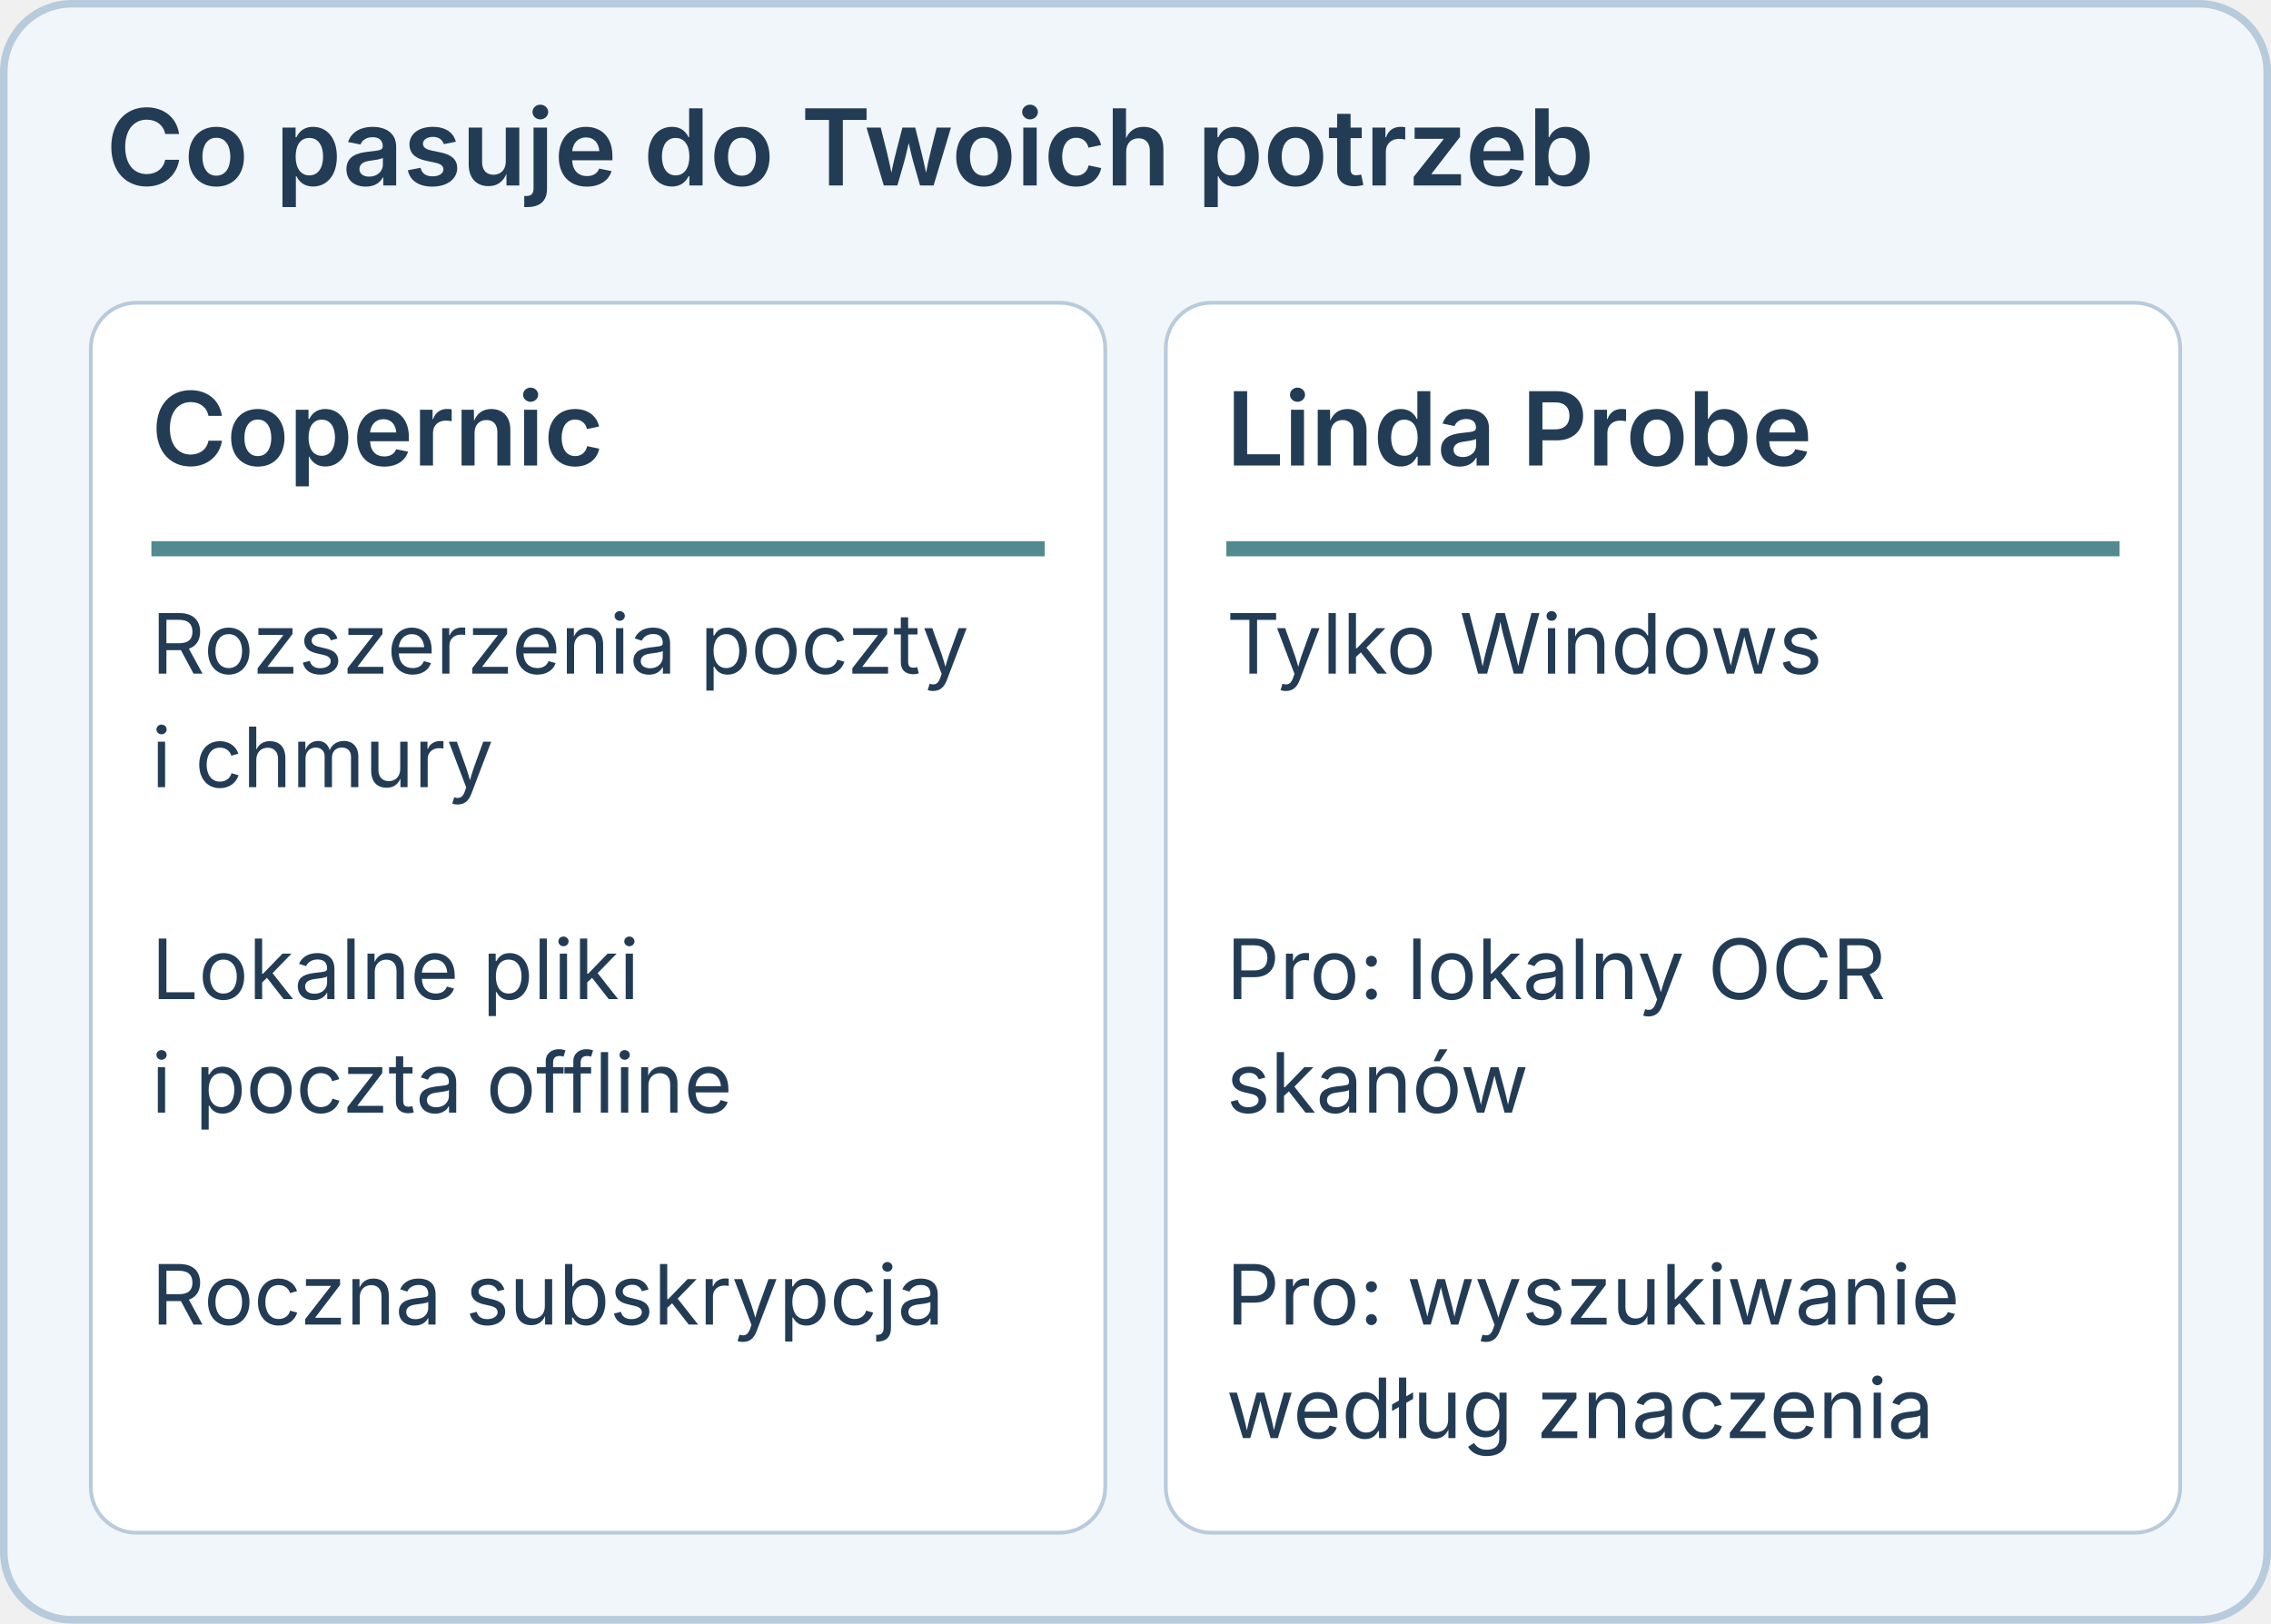
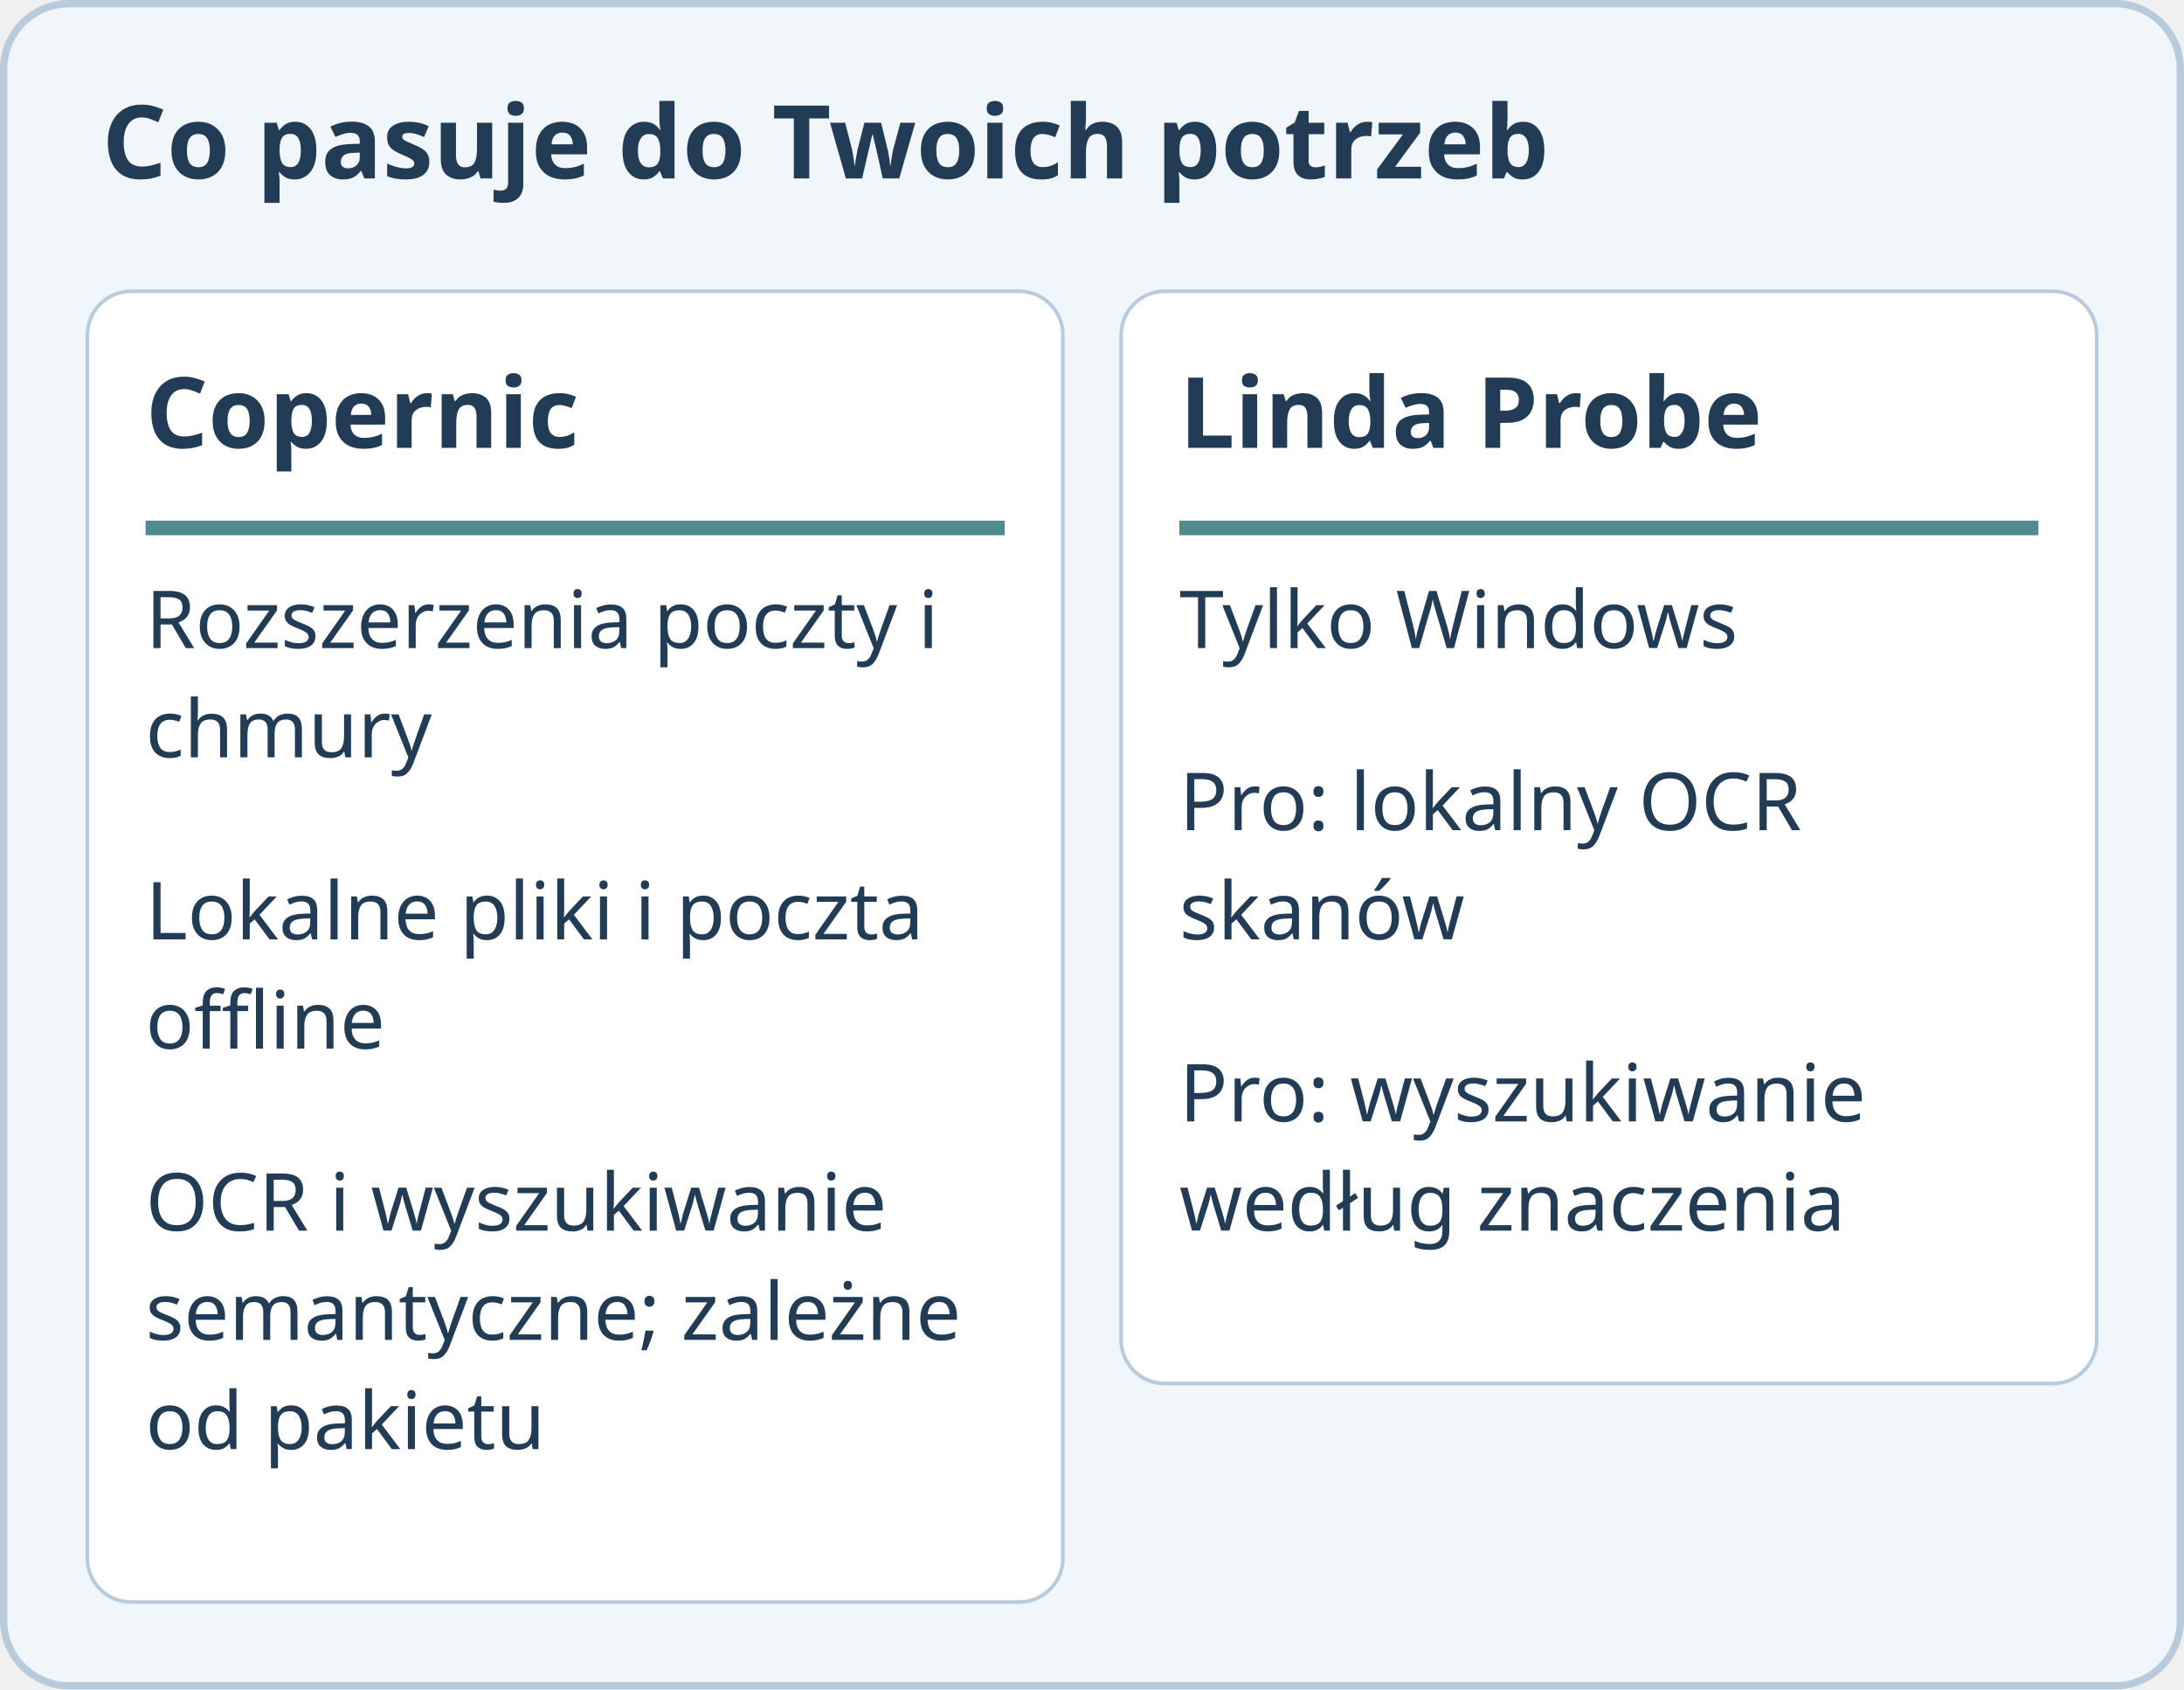
- <svg xmlns="http://www.w3.org/2000/svg" xml:lang="pl" width="600" height="429" viewBox="0 0 600 429" role="img" aria-labelledby="title">
-   <rect x="1" y="1" width="598" height="427" rx="18" fill="#f1f6fa" stroke="#b8cbdc" stroke-width="2" />
-   <g font-family="system-ui, -apple-system, Segoe UI, sans-serif">
+ <svg xmlns="http://www.w3.org/2000/svg" xml:lang="pl" width="600" height="464" viewBox="0 0 600 464" role="img" aria-labelledby="title">
+   <rect x="1" y="1" width="598" height="462" rx="18" fill="#f1f6fa" stroke="#b8cbdc" stroke-width="2" />
+   <g font-family="Segoe UI, sans-serif">
    <text x="28" y="49" font-size="28" font-weight="600" fill="#233c56">
      <tspan x="28" dy="0">Co pasuje do Twoich potrzeb</tspan>
    </text>
-     <rect x="24" y="80" width="268" height="325" rx="12" fill="#fff" stroke="#b8cbdc" />
+     <rect x="24" y="80" width="268" height="360" rx="12" fill="#fff" stroke="#b8cbdc" />
    <text x="40" y="123" font-size="27" font-weight="600" fill="#233c56">
      <tspan x="40" dy="0">Copernic</tspan>
    </text>
    <path d="M40 145 H276" stroke="#518b8f" stroke-width="4" />
    <text x="40" y="178" font-size="22" fill="#233c56">
-       <tspan x="40" dy="0">Rozszerzenia poczty</tspan>
-       <tspan x="40" dy="30">i chmury</tspan>
+       <tspan x="40" dy="0">Rozszerzenia poczty i</tspan>
+       <tspan x="40" dy="30">chmury</tspan>
    </text>
-     <text x="40" y="264" font-size="22" fill="#233c56">
-       <tspan x="40" dy="0">Lokalne pliki</tspan>
-       <tspan x="40" dy="30">i poczta offline</tspan>
+     <text x="40" y="258" font-size="22" fill="#233c56">
+       <tspan x="40" dy="0">Lokalne pliki i poczta</tspan>
+       <tspan x="40" dy="30">offline</tspan>
    </text>
-     <text x="40" y="350" font-size="22" fill="#233c56">
-       <tspan x="40" dy="0">Roczna subskrypcja</tspan>
+     <text x="40" y="338" font-size="22" fill="#233c56">
+       <tspan x="40" dy="0">OCR i wyszukiwanie</tspan>
+       <tspan x="40" dy="30">semantyczne; zależne</tspan>
+       <tspan x="40" dy="30">od pakietu</tspan>
    </text>
-     <rect x="308" y="80" width="268" height="325" rx="12" fill="#fff" stroke="#b8cbdc" />
+     <rect x="308" y="80" width="268" height="300" rx="12" fill="#fff" stroke="#b8cbdc" />
    <text x="324" y="123" font-size="27" font-weight="600" fill="#233c56">
      <tspan x="324" dy="0">Linda Probe</tspan>
    </text>
    <path d="M324 145 H560" stroke="#518b8f" stroke-width="4" />
    <text x="324" y="178" font-size="22" fill="#233c56">
      <tspan x="324" dy="0">Tylko Windows</tspan>
    </text>
-     <text x="324" y="264" font-size="22" fill="#233c56">
+     <text x="324" y="228" font-size="22" fill="#233c56">
      <tspan x="324" dy="0">Pro: lokalny OCR</tspan>
      <tspan x="324" dy="30">skanów</tspan>
    </text>
-     <text x="324" y="350" font-size="22" fill="#233c56">
+     <text x="324" y="308" font-size="22" fill="#233c56">
      <tspan x="324" dy="0">Pro: wyszukiwanie</tspan>
      <tspan x="324" dy="30">według znaczenia</tspan>
    </text>
  </g>
</svg>
